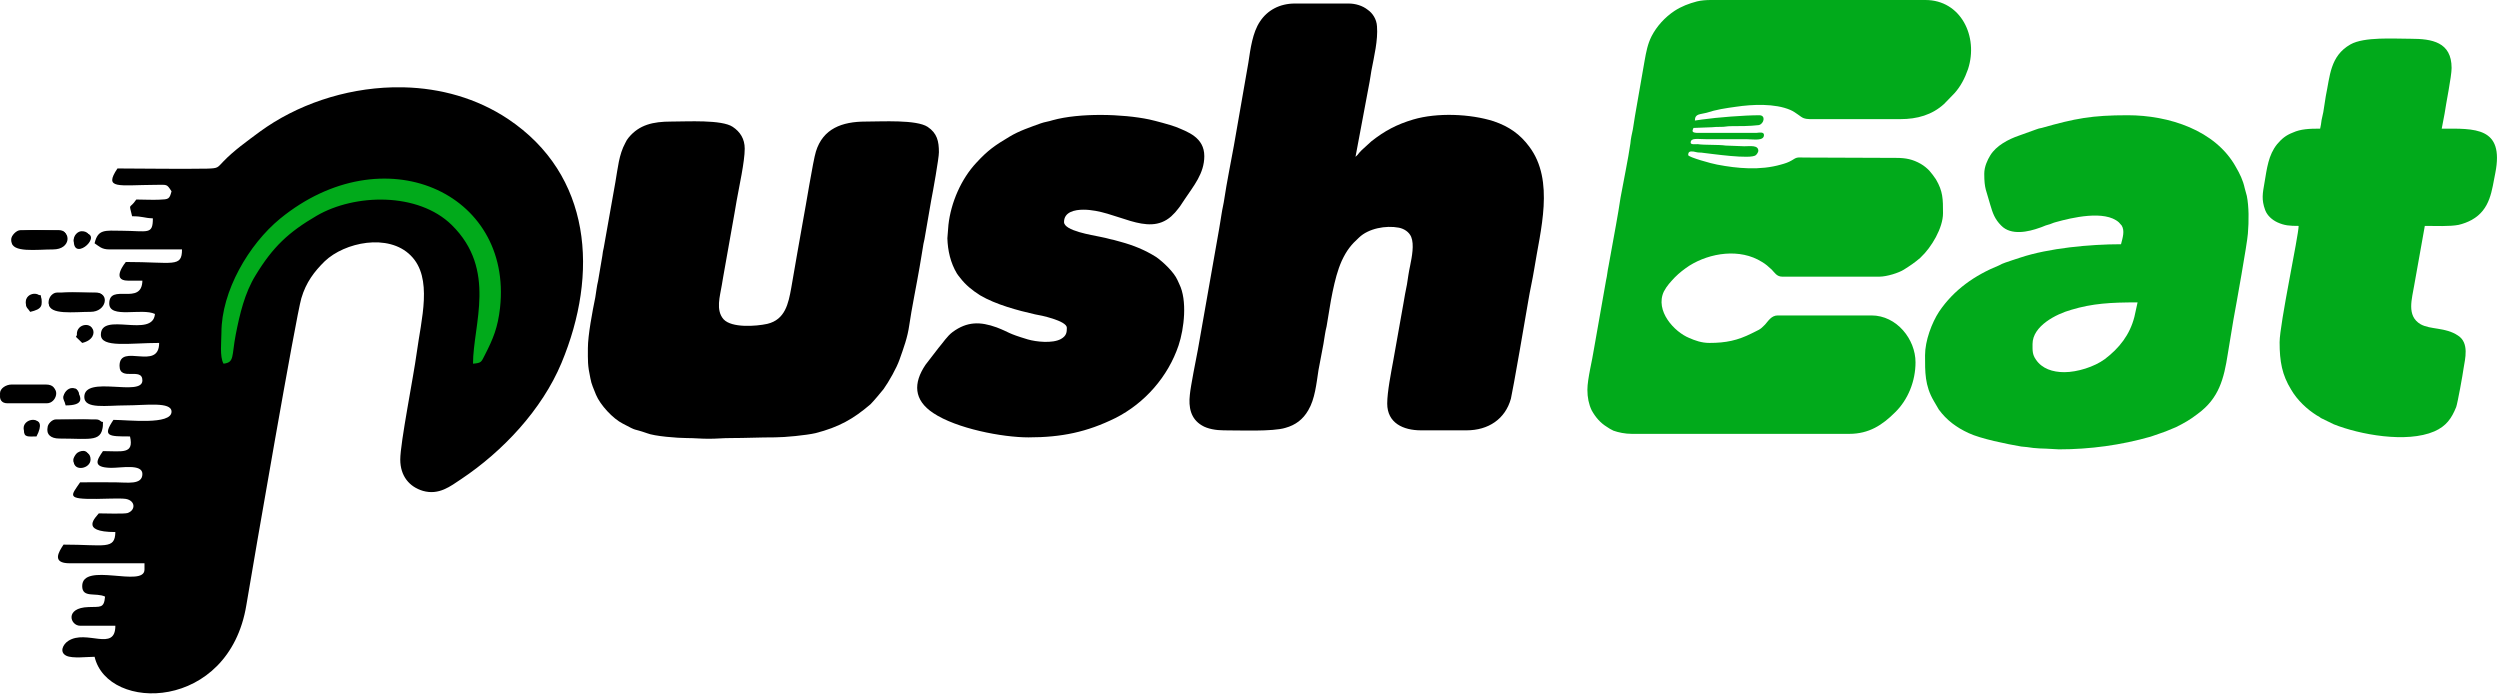
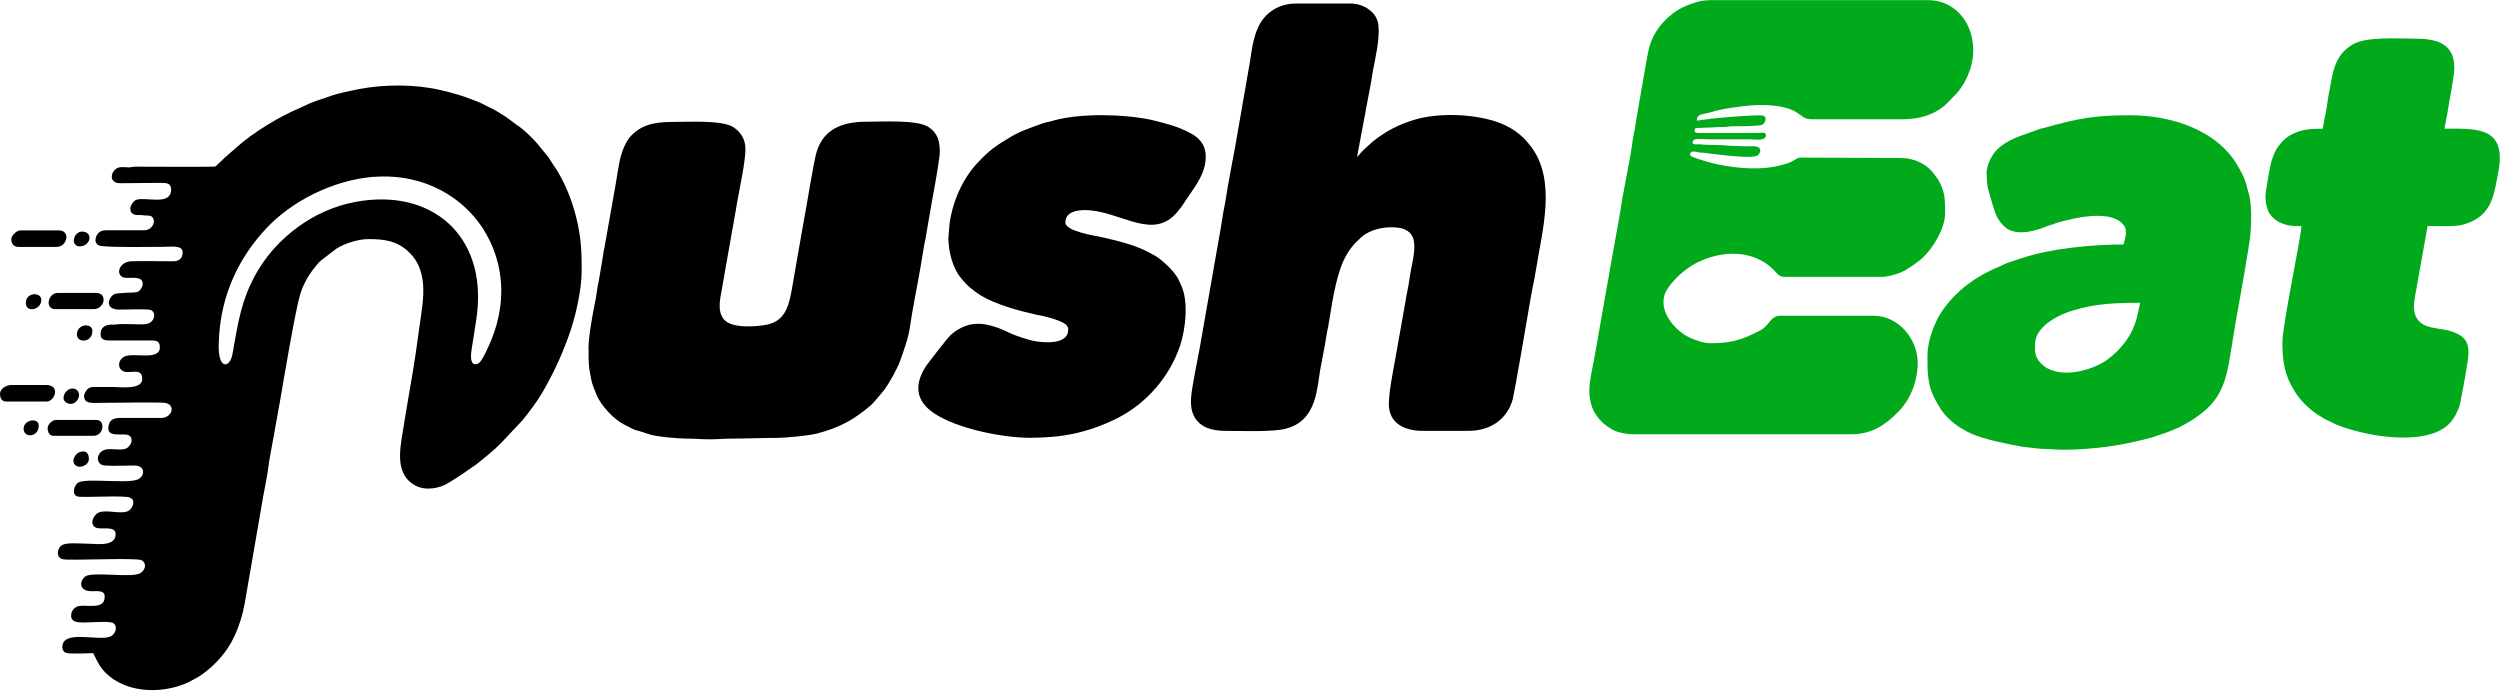
- <svg xmlns="http://www.w3.org/2000/svg" width="576" height="160" viewBox="0 0 576 160" fill="none">
-   <path fill-rule="evenodd" clip-rule="evenodd" d="M281.937 99.149C285.429 99.149 293.306 99.474 296.148 98.581C298.503 97.931 300.208 96.632 301.426 94.52C302.969 91.922 303.293 88.43 303.781 85.263L304.918 79.254C305.161 77.874 305.324 76.412 305.648 75.194C306.136 72.514 306.46 69.916 307.029 67.236C307.597 64.557 308.166 62.283 309.14 60.09C310.277 57.654 311.333 56.355 313.119 54.731C315.311 52.62 319.29 51.889 322.295 52.457C323.513 52.701 324.65 53.432 325.137 54.569C325.868 56.355 325.299 59.197 324.893 61.227C324.569 62.689 324.406 63.988 324.163 65.531C323.838 67.074 323.594 68.454 323.351 69.916L320.996 83.152C320.508 85.832 319.615 90.298 319.615 92.978C319.615 97.444 323.269 99.149 327.411 99.149H337.886C342.92 99.149 346.818 96.55 348.117 91.841C348.523 90.217 351.69 71.946 352.096 69.429C352.502 66.912 353.071 64.557 353.477 62.039C354.857 53.188 358.268 41.657 352.34 33.781C350.229 30.939 347.711 29.152 344.138 27.934C338.779 26.229 331.146 25.904 325.624 27.528C321.808 28.665 319.047 30.127 315.961 32.563L314.093 34.268C313.769 34.593 313.444 34.836 313.2 35.161C312.875 35.567 312.713 35.811 312.307 36.136L315.555 18.84C315.717 18.027 315.799 17.215 315.961 16.322C316.611 12.912 317.504 9.258 317.26 6.091C317.179 4.385 316.205 3.005 315.149 2.274C313.931 1.3 312.307 0.812 310.683 0.812H298.34C294.848 0.812 292.006 2.355 290.301 4.954C288.596 7.471 288.109 11.207 287.621 14.455L284.292 33.537C283.642 37.11 282.587 42.388 282.1 45.718C281.937 46.936 281.612 48.154 281.45 49.291C281.288 50.59 281.044 51.564 280.882 52.782L276.009 80.472C275.603 82.584 274.304 89.08 274.142 90.948C273.817 93.79 274.304 96.469 276.903 98.012C278.202 98.824 280.232 99.149 281.937 99.149Z" fill="black" />
-   <path fill-rule="evenodd" clip-rule="evenodd" d="M135.449 80.223C135.449 83.146 135.367 84.121 136.017 87.125C136.261 88.587 136.829 89.643 137.316 90.942C138.291 93.297 141.214 96.464 143.488 97.6C147.142 99.549 145.518 98.575 149.009 99.793C150.796 100.524 156.155 100.93 158.267 100.93C160.053 100.93 161.433 101.092 163.301 101.092C165.169 101.092 166.468 100.93 168.336 100.93C171.827 100.93 174.994 100.767 178.567 100.767C180.841 100.767 185.794 100.28 187.906 99.793C193.265 98.412 196.594 96.545 200.573 93.134C201.223 92.485 203.009 90.373 203.578 89.643C204.796 87.937 206.582 84.77 207.232 82.903C208.206 80.142 209.099 77.787 209.505 74.864C209.993 71.372 211.211 65.444 211.86 61.628C212.104 60.085 212.348 58.867 212.591 57.243C212.672 56.512 212.835 55.862 212.997 55.132L214.54 46.199C214.946 44.169 216.326 36.455 216.326 35.074C216.326 32.557 215.92 30.689 213.728 29.228C211.13 27.523 203.172 28.01 199.436 28.01C193.996 28.01 189.611 29.634 187.987 34.912C187.337 36.942 185.551 48.148 185.063 50.584L183.683 58.38C183.196 61.141 182.79 63.577 182.303 66.337C181.653 69.91 180.922 73.646 176.781 74.62C174.182 75.189 168.579 75.594 166.712 73.564C164.844 71.453 165.9 68.205 166.306 65.688C166.468 64.795 166.63 63.658 166.793 62.846L169.229 49.122C169.391 48.148 169.554 47.336 169.716 46.28C170.285 43.032 171.584 37.267 171.584 34.262C171.584 31.989 170.528 30.365 168.823 29.228C166.306 27.523 158.348 28.01 154.612 28.01C150.471 28.01 147.304 28.741 144.868 31.664C144.462 32.151 144.381 32.313 144.056 32.963C142.594 35.643 142.351 38.728 141.782 41.977L139.103 57.08C138.94 57.73 138.859 58.217 138.778 58.948L137.803 64.713C137.479 66.013 137.397 67.15 137.154 68.53C136.504 71.697 135.449 77.219 135.449 80.223Z" fill="black" />
-   <path fill-rule="evenodd" clip-rule="evenodd" d="M245.803 75.517C245.803 76.573 245.722 77.385 244.423 78.115C242.474 79.171 238.738 78.765 236.79 78.197C231.917 76.735 232.811 76.654 229.644 75.436C225.827 74.055 222.823 74.055 219.493 76.491C218.194 77.466 217.301 78.927 216.245 80.145L213.241 84.043C210.399 88.266 210.48 92.163 215.027 95.168C220.387 98.741 230.943 100.771 236.952 100.771C244.585 100.771 250.432 99.553 257.009 96.305C263.749 92.894 269.108 86.804 271.544 79.577C272.844 75.679 273.574 69.183 271.707 65.448C271.544 65.123 271.463 64.961 271.301 64.555C270.489 62.687 267.971 60.332 266.347 59.195C263.749 57.571 261.15 56.516 258.146 55.703C257.415 55.541 256.847 55.297 255.953 55.135C255.06 54.892 254.329 54.729 253.517 54.567C251.65 54.161 245.153 53.186 245.153 51.156C245.153 48.801 247.671 48.314 249.62 48.314C257.09 48.314 264.317 54.729 269.839 49.857L270.732 48.964C271.95 47.502 271.869 47.583 272.925 45.959C275.036 42.792 277.472 39.95 277.472 35.971C277.472 31.668 273.656 30.368 270.895 29.231C269.596 28.744 266.266 27.851 264.805 27.526C258.633 26.227 248.726 25.983 242.555 27.689C241.581 28.013 240.687 28.095 239.794 28.419C237.358 29.313 234.841 30.125 232.567 31.505C229.319 33.454 227.695 34.51 224.934 37.514C221.442 41.249 219.087 46.69 218.519 51.806L218.275 54.892C218.357 57.734 219.006 60.576 220.468 63.012C220.711 63.418 220.955 63.661 221.199 63.986C222.498 65.691 224.041 66.909 225.827 68.046C229.4 70.158 234.516 71.538 238.495 72.431C239.632 72.594 245.803 73.893 245.803 75.517Z" fill="black" />
-   <path fill-rule="evenodd" clip-rule="evenodd" d="M365.736 89.81C365.736 91.597 366.061 93.139 366.711 94.52C367.604 96.144 368.741 97.443 370.202 98.337C370.69 98.661 371.177 98.986 371.745 99.23C372.882 99.636 374.425 99.961 375.968 99.961H426.07C430.617 99.961 433.703 97.93 436.626 95.007C439.631 92.084 441.336 87.78 441.336 83.476C441.336 78.198 437.032 72.677 431.186 72.677H409.586C408.124 72.677 407.393 73.976 406.663 74.788C405.444 76.087 405.12 76.006 403.577 76.818C400.329 78.442 397.649 79.01 393.832 79.01C392.046 79.01 390.503 78.442 389.204 77.873C385.793 76.493 381.246 71.621 383.357 67.155C384.088 65.774 384.9 64.962 385.875 63.907C386.93 62.851 387.986 62.039 389.204 61.227C393.995 58.222 400.897 57.167 405.932 60.334C406.906 60.902 407.393 61.389 408.205 62.12C408.855 62.77 409.342 63.744 410.641 63.744H432.972C434.759 63.744 437.52 62.851 438.656 62.12C439.956 61.308 441.174 60.496 442.392 59.44C442.473 59.359 442.473 59.359 442.554 59.278C444.99 57.004 447.67 52.538 447.67 49.128C447.67 45.88 447.67 44.093 446.046 41.332C445.64 40.683 444.99 39.87 444.503 39.302C443.853 38.653 443.366 38.246 442.554 37.759C440.686 36.704 439.144 36.379 436.87 36.379L415.676 36.298C413.89 36.216 413.89 36.298 412.834 36.947C412.022 37.434 411.21 37.678 410.317 37.922C405.526 39.302 400.247 38.815 395.619 37.922C394.563 37.759 388.96 36.216 388.96 35.729C388.96 34.917 389.366 34.836 390.178 34.917C390.828 35.08 391.234 35.161 391.965 35.161C394.157 35.404 403.496 36.785 404.551 35.729C404.795 35.567 405.12 34.998 405.12 34.755C405.12 33.374 403.252 33.699 401.872 33.699L397.568 33.537C396.025 33.293 392.696 33.456 391.153 33.212C390.747 33.212 389.529 33.374 389.529 32.887C389.529 31.669 391.072 32.075 393.345 32.075H402.521C403.983 32.075 406.419 32.562 406.419 31.101C406.419 30.37 405.444 30.532 404.714 30.613H390.909C389.772 30.532 389.854 30.207 390.178 29.477L394.482 29.314C395.132 29.233 395.7 29.233 396.593 29.233C397.487 29.233 397.893 29.071 398.705 29.071C400.735 29.071 403.171 29.071 405.201 28.827C406.419 28.583 406.906 26.553 405.363 26.553C401.872 26.553 395.7 27.041 392.208 27.528C391.64 27.609 390.909 27.69 390.503 27.771C390.503 26.147 391.721 26.391 393.183 25.985C395.375 25.254 397.568 24.929 399.923 24.604C403.739 24.036 408.936 23.792 412.509 25.335C413.808 25.904 414.864 26.959 415.514 27.203C415.92 27.365 416.488 27.447 416.975 27.447H437.844C441.742 27.447 445.153 26.472 447.913 23.955L450.35 21.438C451.73 19.895 452.704 18.027 453.435 15.916C455.871 8.445 451.811 0 443.61 0H394.238C393.102 0 391.965 0.081 390.99 0.325C389.123 0.812 387.417 1.462 385.793 2.517C383.601 3.979 381.733 6.009 380.515 8.364C379.622 10.15 379.297 11.856 378.891 14.129L376.699 26.716C376.536 27.771 376.374 28.746 376.211 29.801C375.968 30.938 375.724 31.994 375.643 33.05C375.156 36.541 374.019 41.901 373.369 45.555C373.045 47.666 372.72 49.696 372.314 51.889L370.608 61.308C370.365 62.364 370.284 63.582 370.04 64.556L367.279 80.228C366.873 82.989 365.736 87.293 365.736 89.81Z" fill="#01AA1B" />
-   <path fill-rule="evenodd" clip-rule="evenodd" d="M475.607 85.748C472.927 85.748 470.491 84.936 469.111 82.906C468.217 81.687 468.298 80.713 468.298 79.251C468.298 75.11 473.739 72.349 477.231 71.375C482.103 69.913 486.244 69.669 492.497 69.669L491.766 72.999C490.71 77.14 488.274 80.226 484.945 82.743C482.509 84.529 478.611 85.748 475.607 85.748ZM457.174 40.03C457.174 43.603 457.661 43.847 458.554 47.176C459.123 49.125 459.61 50.506 461.071 51.967C463.345 54.322 467.324 53.429 470.004 52.455C470.572 52.292 471.141 51.967 471.79 51.805C472.521 51.642 473.008 51.318 473.739 51.155C477.231 50.181 484.945 48.313 488.193 51.236L488.843 51.967C489.574 53.185 489.086 54.728 488.68 56.271C481.535 56.271 472.034 57.164 465.456 59.357C464.238 59.763 463.183 60.087 462.046 60.493C461.559 60.656 460.99 60.9 460.584 61.143C454.981 63.417 450.19 66.746 446.78 71.781C445.075 74.379 443.532 78.52 443.532 81.85C443.532 85.666 443.45 88.833 445.562 92.406L446.699 94.355C448.485 96.791 450.759 98.496 453.601 99.796C456.362 101.095 462.371 102.313 465.7 102.881C466.593 102.963 467.486 103.044 468.461 103.206C469.273 103.287 470.572 103.369 471.384 103.369L474.389 103.531C481.535 103.531 488.68 102.557 495.501 100.608C496.801 100.202 497.775 99.796 498.993 99.39L501.348 98.415C503.297 97.441 504.596 96.71 506.383 95.329C511.255 91.757 512.392 87.29 513.285 81.525L514.584 73.648C515.234 70.157 517.751 56.109 517.913 53.835C518.157 50.912 518.157 47.582 517.67 45.146C517.507 44.415 517.345 44.091 517.183 43.36C516.777 41.492 516.046 40.03 515.152 38.488C510.443 29.961 499.643 26.551 490.223 26.551C481.941 26.551 478.124 27.282 470.41 29.474C469.923 29.555 469.598 29.637 469.192 29.799L465.132 31.261C462.777 32.073 459.935 33.534 458.554 35.808C457.905 36.864 457.174 38.406 457.174 40.03Z" fill="#01AA1B" />
-   <path fill-rule="evenodd" clip-rule="evenodd" d="M534.56 29.639C532.043 29.639 530.094 29.72 528.308 30.532C526.602 31.181 525.709 31.993 524.653 33.211C522.623 35.729 522.299 38.814 521.73 42.144C521.324 44.499 520.999 45.96 521.893 48.396C522.38 49.696 523.517 50.67 524.735 51.238C526.359 51.969 527.496 52.05 529.607 52.05C529.607 54.243 525.222 74.706 525.222 78.847C525.222 83.314 525.79 86.399 527.902 89.81C529.282 92.165 531.474 94.276 533.829 95.737C534.235 95.9 534.398 96.062 534.723 96.306L537.727 97.768C543.655 100.122 554.455 102.153 560.87 99.392C563.631 98.174 564.849 96.387 565.904 93.789C566.229 92.895 567.447 86.156 567.61 84.856C567.935 82.745 568.99 79.01 566.31 77.305C563.387 75.356 560.058 76.005 557.703 74.706C554.374 72.757 555.754 68.778 556.241 65.692L558.677 52.05C561.113 52.05 564.443 52.213 566.473 51.807C567.528 51.563 568.584 51.157 569.477 50.67C573.862 48.234 574.106 43.768 574.918 39.87C577.029 29.151 570.127 29.639 562.575 29.639C562.819 28.502 562.981 27.365 563.225 26.228C563.55 23.873 564.849 17.62 564.849 15.672C564.849 9.663 560.301 8.932 555.429 8.932C551.532 8.932 544.711 8.445 541.544 10.231C536.834 12.911 536.834 17.539 535.859 22.168C535.697 23.224 535.453 24.685 535.291 25.822C535.129 26.472 535.047 26.959 534.885 27.69C534.804 28.339 534.723 28.989 534.56 29.639Z" fill="#01AA1B" />
-   <path fill-rule="evenodd" clip-rule="evenodd" d="M2.602 55.057C2.602 56.194 3.251 56.844 4.307 56.844H12.995C15.513 56.844 16.325 53.027 13.564 53.027H4.713C3.738 53.027 2.602 54.327 2.602 55.057Z" fill="black" />
-   <path fill-rule="evenodd" clip-rule="evenodd" d="M12.749 71.134H21.519C24.117 71.134 24.848 67.398 22.087 67.398H13.236C11.044 67.398 10.232 71.134 12.749 71.134Z" fill="black" />
-   <path fill-rule="evenodd" clip-rule="evenodd" d="M0 90.624C0 91.598 0.406 92.41 1.38 92.41H10.719C12.586 92.41 14.048 88.594 10.556 88.594H2.68C1.38 88.594 0 89.487 0 90.624Z" fill="black" />
-   <path fill-rule="evenodd" clip-rule="evenodd" d="M10.963 98.504C10.963 99.479 11.369 100.291 12.343 100.291H21.519C23.874 100.291 24.361 96.637 22.169 96.637H12.831C12.018 96.637 10.963 97.692 10.963 98.504Z" fill="black" />
-   <path fill-rule="evenodd" clip-rule="evenodd" d="M14.615 91.595C14.615 92.732 16.402 93.544 17.538 92.407C18.757 91.108 18.188 89.402 16.645 89.402C15.59 89.402 14.615 90.539 14.615 91.595Z" fill="black" />
-   <path fill-rule="evenodd" clip-rule="evenodd" d="M16.893 105.965C16.893 108.239 20.465 107.589 20.465 105.641C20.465 103.042 18.111 103.935 17.623 104.504C17.38 104.747 16.893 105.478 16.893 105.965Z" fill="black" />
-   <path fill-rule="evenodd" clip-rule="evenodd" d="M5.928 69.667C5.928 72.103 9.501 71.291 9.501 69.017C9.501 67.068 5.928 67.231 5.928 69.667Z" fill="black" />
-   <path fill-rule="evenodd" clip-rule="evenodd" d="M17.707 76.975C17.707 79.005 21.28 78.924 21.28 76.163C21.28 74.214 17.707 74.458 17.707 76.975Z" fill="black" />
-   <path fill-rule="evenodd" clip-rule="evenodd" d="M18.275 56.684C20.954 56.684 21.523 53.273 18.843 53.273C17.95 53.273 17.219 54.086 17.057 54.816C16.732 55.709 17.3 56.684 18.275 56.684Z" fill="black" />
-   <path fill-rule="evenodd" clip-rule="evenodd" d="M5.441 98.657C5.441 100.849 8.933 100.687 8.933 97.926C8.933 95.977 5.441 96.546 5.441 98.657Z" fill="black" />
-   <path d="M48.451 66.442C46.72 68.04 48.451 82.947 48.451 83.746V85.609L51.379 87.606H52.977C53.908 86.94 55.772 85.45 55.772 84.811V81.084C55.772 79.912 56.571 77.667 56.97 76.691L57.901 72.166C58.39 70.835 59.552 67.96 60.297 67.108C61.043 66.256 62.826 63.47 63.625 62.183C64.823 60.675 67.299 57.471 67.618 56.726C67.938 55.98 70.413 53.309 71.611 52.067L75.604 50.869L81.195 48.207H88.649L93.307 49.139L98.232 50.869C100.628 52.866 105.473 57.019 105.686 57.657C105.899 58.296 106.928 61.828 107.416 63.514C107.727 65.732 108.348 70.382 108.348 71.234V76.691C108.348 77.437 107.727 81.705 107.416 83.746L108.348 85.609H110.611L113.672 82.548L116.068 76.691L116.734 70.169V63.514L113.672 53.531L108.348 45.944L98.898 40.487L85.987 39.289L69.615 43.548L59.366 52.067C56.304 56.326 49.835 65.165 48.451 66.442Z" fill="#01AA1B" />
-   <path fill-rule="evenodd" clip-rule="evenodd" d="M51.5 83.794C50.575 82.186 51.017 78.608 51.017 76.638C51.017 67.072 57.328 56.299 64.524 50.39C88.28 30.974 118.107 44.239 115.213 70.89C114.69 75.513 113.645 78.005 111.715 81.784C110.871 83.392 110.992 83.633 108.982 83.794C108.982 74.79 114.569 62.167 104.078 51.837C96.32 44.239 81.728 44.601 72.965 49.706C66.493 53.485 62.876 56.861 58.896 63.414C56.364 67.514 55.238 72.378 54.314 77.081C53.349 82.065 54.072 83.512 51.5 83.794ZM90.451 20.121H93.064C101.465 20.322 109.826 22.613 117.021 27.397C136.356 40.3 137.964 63.012 129.362 83.633C124.86 94.406 115.856 103.973 106.289 110.364C103.756 112.052 101.144 114.143 97.445 113.098C94.35 112.173 92.22 109.721 92.22 105.862C92.22 102.043 95.275 86.768 95.998 81.382C97.043 73.584 99.817 64.017 94.632 58.871C89.486 53.686 79.397 55.816 74.814 60.198C72.443 62.529 70.513 65.022 69.428 68.72C68.182 72.981 58.575 128.533 56.766 139.387C52.746 163.947 24.809 164.148 21.794 151.325C20.106 151.325 16.689 151.767 15.282 151.084C13.634 150.28 14.478 148.471 15.724 147.667C19.905 144.934 26.578 150.28 26.578 144.17H18.458C16.166 144.17 14.84 140.03 20.387 139.869C23.12 139.748 23.965 140.231 24.206 137.457C22.116 136.452 18.94 137.859 18.94 135.045C18.94 129.337 33.29 135.528 33.29 131.227V129.779H16.046C11.865 129.779 13.513 127.167 14.639 125.478C24.125 125.478 26.497 126.724 26.578 122.584C18.096 122.584 22.236 119.047 22.759 118.283C23.924 118.283 28.628 118.444 29.391 118.203C31.281 117.559 31.24 115.349 28.989 114.947C27.783 114.746 23.764 114.947 22.276 114.947C15.202 115.027 16.327 114.263 18.458 111.128C21.151 111.128 23.884 111.088 26.618 111.128C29.271 111.128 32.808 111.811 32.808 109.198C32.808 106.787 27.824 107.832 25.573 107.791C21.151 107.711 22.357 105.942 23.724 103.933C28.145 103.933 30.919 104.736 29.954 100.556C24.97 100.556 23.563 100.556 26.135 96.737C29.431 96.737 39.521 97.983 39.521 94.848C39.521 92.476 33.532 93.401 28.989 93.401C24.568 93.401 19.422 94.325 19.422 91.471C19.422 86.326 32.808 91.552 32.808 87.653C32.808 84.477 27.542 87.974 27.542 84.276C27.542 78.93 36.667 85.562 36.667 79.01C29.954 79.01 23.241 80.216 23.241 77.121C23.241 71.694 35.22 78.045 35.702 72.337C32.688 70.89 25.171 73.503 25.171 69.926C25.171 65.142 32.688 70.569 32.808 64.66H29.472C25.412 64.66 28.989 60.359 28.989 60.359C39.923 60.359 41.933 61.725 41.933 57.464H25.171C23.402 57.464 22.839 56.741 21.794 56.057C22.558 52.761 24.166 53.123 28.025 53.163C34.094 53.203 35.22 54.168 35.22 50.309C33.09 50.229 32.969 49.827 30.436 49.827C29.673 46.49 29.753 48.42 31.401 45.968C33.049 45.968 35.099 46.089 36.707 46.008C38.878 45.928 39.039 45.888 39.521 44.079C38.355 42.31 38.596 42.591 35.742 42.591C27.301 42.632 23.804 43.677 27.06 38.813C33.893 38.813 40.928 38.974 47.721 38.853C50.294 38.773 50.053 38.652 51.419 37.245C53.831 34.713 56.967 32.502 59.821 30.371C68.343 24.141 79.357 20.402 90.451 20.121Z" fill="black" />
-   <path fill-rule="evenodd" clip-rule="evenodd" d="M2.656 55.58C2.656 58.313 8.445 57.469 12.223 57.469C16.444 57.469 16.363 53.168 13.67 53.168C9.007 53.168 2.656 52.123 2.656 55.58Z" fill="black" />
-   <path fill-rule="evenodd" clip-rule="evenodd" d="M11.262 69.92C11.262 72.653 17.09 71.849 20.869 71.849C24.567 71.849 25.291 67.508 22.276 67.508C17.613 67.508 11.262 66.463 11.262 69.92Z" fill="black" />
-   <path fill-rule="evenodd" clip-rule="evenodd" d="M13.675 101.042C21.233 101.042 23.725 102.047 23.725 97.224C20.147 96.379 18.419 96.741 14.158 96.741C10.419 96.741 9.495 101.042 13.675 101.042Z" fill="black" />
-   <path fill-rule="evenodd" clip-rule="evenodd" d="M1.694 92.916H10.779C13.11 92.916 13.994 89.098 11.261 89.098H2.176C-0.155 89.098 -1.039 92.916 1.694 92.916Z" fill="black" />
-   <path fill-rule="evenodd" clip-rule="evenodd" d="M17.006 55.574C17.006 60.518 24.442 53.645 18.935 53.645C17.81 53.645 17.006 54.449 17.006 55.574Z" fill="black" />
-   <path fill-rule="evenodd" clip-rule="evenodd" d="M14.639 91.476C14.639 92.562 14.8 92.039 15.121 93.406C19.261 93.406 19.02 91.838 17.493 89.547C16.528 89.788 14.639 90.471 14.639 91.476Z" fill="black" />
-   <path fill-rule="evenodd" clip-rule="evenodd" d="M17.006 106.298C17.006 108.71 20.865 108.026 20.865 105.856C20.865 103.122 17.006 104.006 17.006 106.298Z" fill="black" />
-   <path fill-rule="evenodd" clip-rule="evenodd" d="M5.994 69.926C5.994 71.011 6.396 70.971 6.959 71.855C9.692 71.212 9.933 70.488 9.371 67.996C7.441 67.996 5.994 68.036 5.994 69.926Z" fill="black" />
-   <path fill-rule="evenodd" clip-rule="evenodd" d="M5.514 99.151C5.514 100.84 6.478 100.558 8.408 100.558C11.262 95.132 5.514 96.78 5.514 99.151Z" fill="black" />
-   <path fill-rule="evenodd" clip-rule="evenodd" d="M17.492 77.605L18.939 79.011C24.084 77.805 20.547 71.856 17.492 77.605Z" fill="black" />
+ <svg xmlns="http://www.w3.org/2000/svg" id="Layer_1" data-name="Layer 1" viewBox="0 0 213 58.89">
+   <defs>
+     <style>
+       .cls-1 {
+         fill: #01aa1b;
+       }
+ 
+       .cls-1, .cls-2 {
+         fill-rule: evenodd;
+       }
+     </style>
+   </defs>
+   <path class="cls-2" d="m14.58,16.14c0,1.41-2.1.63-2.92.87-.48.15-.84,1.02-.24,1.26.21.09.42.03.69.06.09.03.6.03.69.06.57.18.33,1.23-.54,1.23h-3.19c-.33,0-.45.06-.63.18-.36.3-.54,1.11.27,1.17,1.29.12,3.79.06,5.2.06.69,0,1.65-.18,1.65.48,0,.6-.42.78-.93.75-1.14,0-2.35-.03-3.46,0-.99.06-1.32,1.05-.72,1.35.39.21,1.71-.24,1.71.57,0,.24-.18.51-.33.63-.27.18-.93.09-1.29.15-.48.06-.81-.06-1.11.39-.36.51-.09.99.57,1.02.42.03,2.65-.09,2.89.06.24.15.3.39.21.66-.24.63-.84.54-1.44.54-.63,0-1.32-.06-1.92.03-.15,0-1.17-.12-1.17.81,0,.57.51.54.96.54h3.01c.69,0,1.08-.06,1.08.6,0,.84-1.32.66-1.8.66-.57,0-1.14-.09-1.5.33-.24.3-.24.72.06.96.57.42,1.74-.36,1.74.72,0,.96-1.89.69-2.5.69h-1.62c-.24,0-.36.03-.57.21-.09.09-.27.39-.27.54,0,.75.78.6,1.5.6.9,0,4.75-.06,5.35,0,1.02.12.66,1.29-.27,1.29h-3.46c-.3,0-.54.03-.72.15-.24.15-.33.45-.33.75,0,.48.48.51.99.51.39,0,.99-.09.99.51,0,.27-.24.57-.42.66-.69.33-1.8-.27-2.31.45-.3.42-.12.99.45,1.02.81.06,1.68,0,2.5,0,.87,0,.96.72.45,1.11-.42.33-1.98.21-2.56.21-.54,0-2.19-.12-2.62.12-.39.21-.63,1.05-.09,1.2.45.12,3.94-.12,4.45.09.6.24.18,1.02-.18,1.17-.66.27-1.86-.18-2.5.12-.42.21-.78.96-.24,1.26.48.24,1.71-.21,1.71.57,0,.24-.09.45-.24.57-.48.42-1.59.24-2.19.24-.75,0-1.89-.15-2.25.21-.3.3-.39.96.15,1.11.6.15,6.22-.15,6.73.09.51.24.33.93-.18,1.14-.78.36-4.03-.18-4.6.24-.54.42-.54,1.26.54,1.26.57,0,1.11-.09,1.11.48,0,1.26-1.86.51-2.44.87-.24.15-.42.39-.42.75,0,.75,1.14.54,1.89.54.33,0,1.47-.09,1.71.09.42.3.15.93-.21,1.11-.9.45-3.7-.48-4.09.63-.12.3-.03.69.27.78.24.12,1.89.03,2.31.03.24.45.42.9.72,1.29,1.68,2.13,5.02,2.28,7.37,1.2l.84-.45c1.14-.72,2.16-1.77,2.83-2.95.45-.84.75-1.62.99-2.59.06-.24.09-.42.15-.69l1.44-8.33c.15-.96.39-2.01.54-3.01.12-1.02.33-1.98.51-3.01l.54-3.01c.27-1.59,1.26-7.46,1.68-8.93.24-.87.72-1.71,1.23-2.34.21-.24.36-.48.6-.66l1.29-.99c.72-.45,1.86-.81,2.74-.81,1.44,0,2.53.18,3.55,1.23.3.3.63.78.78,1.23.45,1.14.36,2.47.18,3.7l-.48,3.43c-.24,1.68-.57,3.4-.84,5.08l-.27,1.65c-.27,1.65-.69,3.76,1.08,4.69.87.45,2.04.24,2.8-.24.81-.48,1.59-1.02,2.35-1.56.72-.57,1.44-1.14,2.1-1.8l1.89-2.01c.57-.72,1.17-1.5,1.65-2.31.9-1.56,1.56-2.95,2.19-4.66.6-1.59,1.17-4.03,1.17-5.74s-.06-2.92-.48-4.6c-.39-1.5-.87-2.68-1.62-3.94l-.54-.81c-.06-.12-.12-.18-.18-.3l-.84-1.02c-.42-.54-1.32-1.41-1.95-1.8-.36-.27-.69-.54-1.08-.78-.39-.24-.75-.48-1.17-.66-.45-.24-.81-.42-1.29-.6-.9-.36-1.89-.66-2.86-.87-2.13-.51-4.78-.51-6.97-.09-.72.15-1.65.33-2.38.57-.6.24-1.2.39-1.77.63l-.78.36c-1.86.78-4.09,2.13-5.56,3.46l-.93.81s-.06.06-.09.09l-.54.51c-.15.15-.12.18-.42.18-2.16.03-4.33,0-6.49,0-.3,0-.33.03-.57.06-.36,0-.84-.09-1.11.09-.51.3-.69,1.23.27,1.26l3.61-.03c.39,0,.75.09.75.48Zm17.29-1.08c-3.46.27-7.04,2.07-9.23,4.45-2.07,2.22-3.88,5.41-4,9.68-.03.48,0,1.14.18,1.53.27.57.69.3.87-.15.15-.36.21-1.02.3-1.44.45-2.56.84-4.24,2.16-6.37,1.5-2.38,4.39-4.87,8.15-5.56,6.46-1.2,11.15,2.86,10.34,9.56-.12.99-.3,1.95-.45,2.95-.06.39-.18,1.26.27,1.32.45.06.69-.6.87-.9.81-1.62,1.38-3.31,1.38-5.44-.03-2.07-.66-3.82-1.59-5.26-1.59-2.44-4.78-4.69-9.26-4.36Z" />
+   <path class="cls-2" d="m104.38,36.71c1.29,0,4.21.12,5.26-.21.87-.24,1.5-.72,1.96-1.5.57-.96.69-2.25.87-3.43l.42-2.22c.09-.51.15-1.05.27-1.5.18-.99.3-1.95.51-2.95.21-.99.42-1.83.78-2.65.42-.9.81-1.38,1.47-1.98.81-.78,2.28-1.05,3.4-.84.45.09.87.36,1.05.78.27.66.06,1.71-.09,2.47-.12.54-.18,1.02-.27,1.59-.12.57-.21,1.08-.3,1.62l-.87,4.9c-.18.99-.51,2.65-.51,3.64,0,1.65,1.35,2.28,2.89,2.28h3.88c1.86,0,3.31-.96,3.79-2.71.15-.6,1.32-7.37,1.47-8.3.15-.93.36-1.8.51-2.74.51-3.28,1.77-7.55-.42-10.46-.78-1.05-1.71-1.71-3.04-2.16-1.99-.63-4.81-.75-6.86-.15-1.41.42-2.43.96-3.58,1.86l-.69.63c-.12.12-.24.21-.33.33-.12.15-.18.24-.33.36l1.2-6.4c.06-.3.09-.6.15-.93.24-1.26.57-2.62.48-3.79-.03-.63-.39-1.14-.78-1.41-.45-.36-1.05-.54-1.65-.54h-4.57c-1.29,0-2.35.57-2.98,1.53-.63.93-.81,2.31-.99,3.52l-1.23,7.07c-.24,1.32-.63,3.28-.81,4.51-.06.45-.18.9-.24,1.32-.06.48-.15.84-.21,1.29l-1.8,10.25c-.15.78-.63,3.19-.69,3.88-.12,1.05.06,2.04,1.02,2.62.48.3,1.23.42,1.86.42Z" />
+   <path class="cls-2" d="m50.15,29.7c0,1.08-.03,1.44.21,2.56.09.54.3.93.48,1.41.36.87,1.44,2.04,2.28,2.47,1.35.72.75.36,2.04.81.66.27,2.65.42,3.43.42.66,0,1.17.06,1.86.06s1.17-.06,1.86-.06c1.29,0,2.47-.06,3.79-.06.84,0,2.68-.18,3.46-.36,1.98-.51,3.22-1.2,4.69-2.47.24-.24.9-1.02,1.11-1.29.45-.63,1.11-1.8,1.35-2.5.36-1.02.69-1.89.84-2.98.18-1.29.63-3.49.87-4.9.09-.57.18-1.02.27-1.62.03-.27.09-.51.15-.78l.57-3.31c.15-.75.66-3.61.66-4.12,0-.93-.15-1.62-.96-2.16-.96-.63-3.91-.45-5.29-.45-2.01,0-3.64.6-4.24,2.56-.24.75-.9,4.9-1.08,5.8l-.51,2.89c-.18,1.02-.33,1.92-.51,2.95-.24,1.32-.51,2.71-2.04,3.07-.96.21-3.04.36-3.73-.39-.69-.78-.3-1.98-.15-2.92.06-.33.12-.75.18-1.05l.9-5.08c.06-.36.12-.66.18-1.05.21-1.2.69-3.34.69-4.45,0-.84-.39-1.44-1.02-1.86-.93-.63-3.88-.45-5.26-.45-1.53,0-2.71.27-3.61,1.35-.15.18-.18.24-.3.48-.54.99-.63,2.13-.84,3.34l-.99,5.59c-.06.24-.09.42-.12.69l-.36,2.13c-.12.48-.15.9-.24,1.41-.24,1.17-.63,3.22-.63,4.33Z" />
+   <path class="cls-2" d="m91.01,27.96c0,.39-.03.69-.51.96-.72.39-2.1.24-2.83.03-1.8-.54-1.47-.57-2.65-1.02-1.41-.51-2.53-.51-3.76.39-.48.36-.81.9-1.2,1.35l-1.11,1.44c-1.05,1.56-1.02,3.01.66,4.12,1.98,1.32,5.89,2.07,8.12,2.07,2.83,0,4.99-.45,7.43-1.65,2.5-1.26,4.48-3.52,5.38-6.19.48-1.44.75-3.85.06-5.23-.06-.12-.09-.18-.15-.33-.3-.69-1.23-1.56-1.83-1.98-.96-.6-1.92-.99-3.04-1.29-.27-.06-.48-.15-.81-.21-.33-.09-.6-.15-.9-.21-.69-.15-3.1-.51-3.1-1.26,0-.87.93-1.05,1.65-1.05,2.77,0,5.44,2.38,7.49.57l.33-.33c.45-.54.42-.51.81-1.11.78-1.17,1.68-2.22,1.68-3.7,0-1.59-1.41-2.07-2.44-2.5-.48-.18-1.71-.51-2.25-.63-2.28-.48-5.95-.57-8.24.06-.36.12-.69.15-1.02.27-.9.33-1.83.63-2.68,1.14-1.2.72-1.8,1.11-2.83,2.22-1.29,1.38-2.16,3.4-2.38,5.29l-.09,1.14c.03,1.05.27,2.1.81,3.01.09.15.18.24.27.36.48.63,1.05,1.08,1.71,1.5,1.32.78,3.22,1.29,4.69,1.62.42.06,2.71.54,2.71,1.14Z" />
+   <path class="cls-1" d="m135.41,33.25c0,.66.12,1.23.36,1.74.33.6.75,1.08,1.29,1.41.18.12.36.24.57.33.42.15.99.27,1.56.27h18.55c1.68,0,2.83-.75,3.91-1.83,1.11-1.08,1.74-2.68,1.74-4.27,0-1.95-1.59-4-3.76-4h-8c-.54,0-.81.48-1.08.78-.45.48-.57.45-1.14.75-1.2.6-2.19.81-3.61.81-.66,0-1.23-.21-1.71-.42-1.26-.51-2.95-2.32-2.16-3.97.27-.51.57-.81.93-1.2.39-.39.78-.69,1.23-.99,1.77-1.11,4.33-1.5,6.19-.33.36.21.54.39.84.66.24.24.42.6.9.6h8.27c.66,0,1.68-.33,2.1-.6.48-.3.93-.6,1.38-.99t.06-.06c.9-.84,1.89-2.5,1.89-3.76s0-1.86-.6-2.89c-.15-.24-.39-.54-.57-.75-.24-.24-.42-.39-.72-.57-.69-.39-1.26-.51-2.1-.51l-7.85-.03c-.66-.03-.66,0-1.05.24-.3.18-.6.27-.93.36-1.77.51-3.73.33-5.44,0-.39-.06-2.46-.63-2.46-.81,0-.3.15-.33.45-.3.24.06.39.09.66.09.81.09,4.27.6,4.66.21.09-.06.21-.27.21-.36,0-.51-.69-.39-1.2-.39l-1.59-.06c-.57-.09-1.8-.03-2.38-.12-.15,0-.6.06-.6-.12,0-.45.57-.3,1.41-.3h3.4c.54,0,1.44.18,1.44-.36,0-.27-.36-.21-.63-.18h-5.11c-.42-.03-.39-.15-.27-.42l1.59-.06c.24-.03.45-.03.78-.03s.48-.06.78-.06c.75,0,1.65,0,2.41-.09.45-.09.63-.84.06-.84-1.29,0-3.58.18-4.87.36-.21.03-.48.06-.63.09,0-.6.45-.51.99-.66.81-.27,1.62-.39,2.49-.51,1.41-.21,3.34-.3,4.66.27.48.21.87.6,1.11.69.15.06.36.09.54.09h7.73c1.44,0,2.71-.36,3.73-1.29l.9-.93c.51-.57.87-1.26,1.14-2.04.9-2.77-.6-5.89-3.64-5.89h-18.28c-.42,0-.84.03-1.2.12-.69.18-1.32.42-1.92.81-.81.54-1.5,1.29-1.95,2.16-.33.66-.45,1.29-.6,2.13l-.81,4.66c-.06.39-.12.75-.18,1.14-.09.42-.18.81-.21,1.2-.18,1.29-.6,3.28-.84,4.63-.12.78-.24,1.53-.39,2.35l-.63,3.49c-.09.39-.12.84-.21,1.2l-1.02,5.8c-.15,1.02-.57,2.62-.57,3.55Z" />
+   <path class="cls-1" d="m176.09,31.75c-.99,0-1.9-.3-2.41-1.05-.33-.45-.3-.81-.3-1.35,0-1.53,2.01-2.56,3.31-2.92,1.8-.54,3.34-.63,5.65-.63l-.27,1.23c-.39,1.53-1.29,2.68-2.52,3.61-.9.66-2.35,1.11-3.46,1.11Zm-6.82-16.93c0,1.32.18,1.41.51,2.65.21.72.39,1.23.93,1.77.84.87,2.32.54,3.31.18.21-.06.42-.18.66-.24.27-.06.45-.18.72-.24,1.29-.36,4.15-1.05,5.35.03l.24.27c.27.45.09,1.02-.06,1.59-2.65,0-6.16.33-8.6,1.14-.45.15-.84.27-1.26.42-.18.06-.39.15-.54.24-2.08.84-3.85,2.07-5.11,3.94-.63.96-1.2,2.5-1.2,3.73,0,1.41-.03,2.59.75,3.91l.42.72c.66.9,1.5,1.53,2.55,2.01,1.02.48,3.25.93,4.48,1.14.33.03.66.06,1.02.12.3.03.78.06,1.08.06l1.11.06c2.65,0,5.29-.36,7.82-1.08.48-.15.84-.3,1.29-.45l.87-.36c.72-.36,1.2-.63,1.86-1.14,1.8-1.32,2.23-2.98,2.56-5.11l.48-2.92c.24-1.29,1.17-6.49,1.23-7.34.09-1.08.09-2.32-.09-3.22-.06-.27-.12-.39-.18-.66-.15-.69-.42-1.23-.75-1.8-1.74-3.16-5.74-4.42-9.23-4.42-3.07,0-4.48.27-7.34,1.08-.18.03-.3.06-.45.12l-1.5.54c-.87.3-1.92.84-2.44,1.68-.24.39-.51.96-.51,1.56Z" />
+   <path class="cls-1" d="m197.92,10.97c-.93,0-1.65.03-2.32.33-.63.24-.96.54-1.35.99-.75.93-.87,2.07-1.08,3.31-.15.87-.27,1.41.06,2.32.18.48.6.84,1.05,1.05.6.27,1.02.3,1.8.3,0,.81-1.62,8.39-1.62,9.92,0,1.65.21,2.8.99,4.06.51.87,1.32,1.65,2.19,2.19.15.06.21.12.33.21l1.11.54c2.19.87,6.19,1.62,8.57.6,1.02-.45,1.47-1.11,1.86-2.07.12-.33.57-2.83.63-3.31.12-.78.51-2.16-.48-2.8-1.08-.72-2.32-.48-3.19-.96-1.23-.72-.72-2.19-.54-3.34l.9-5.05c.9,0,2.14.06,2.89-.09.39-.09.78-.24,1.11-.42,1.62-.9,1.71-2.56,2.01-4,.78-3.97-1.77-3.79-4.57-3.79.09-.42.15-.84.24-1.26.12-.87.6-3.19.6-3.91,0-2.22-1.68-2.5-3.49-2.5-1.44,0-3.97-.18-5.14.48-1.74.99-1.74,2.71-2.1,4.42-.06.39-.15.93-.21,1.35-.06.24-.09.42-.15.69-.03.24-.06.48-.12.72Z" />
+   <path class="cls-2" d="m.96,20.38c0,.42.24.66.63.66h3.22c.93,0,1.23-1.41.21-1.41H1.74c-.36,0-.78.48-.78.75Z" />
+   <path class="cls-2" d="m4.72,26.34h3.25c.96,0,1.23-1.38.21-1.38h-3.28c-.81,0-1.11,1.38-.18,1.38Z" />
+   <path class="cls-2" d="m0,33.55c0,.36.15.66.51.66h3.46c.69,0,1.23-1.41-.06-1.41H.99c-.48,0-.99.33-.99.75Z" />
+   <path class="cls-2" d="m4.06,36.47c0,.36.15.66.51.66h3.4c.87,0,1.05-1.35.24-1.35h-3.46c-.3,0-.69.39-.69.69Z" />
+   <path class="cls-2" d="m5.41,33.91c0,.42.66.72,1.08.3.45-.48.24-1.11-.33-1.11-.39,0-.75.42-.75.81Z" />
+   <path class="cls-2" d="m6.25,39.23c0,.84,1.32.6,1.32-.12,0-.96-.87-.63-1.05-.42-.09.09-.27.36-.27.54Z" />
+   <path class="cls-2" d="m2.2,25.8c0,.9,1.32.6,1.32-.24,0-.72-1.32-.66-1.32.24Z" />
+   <path class="cls-2" d="m6.55,28.5c0,.75,1.32.72,1.32-.3,0-.72-1.32-.63-1.32.3Z" />
+   <path class="cls-2" d="m6.77,20.99c.99,0,1.2-1.26.21-1.26-.33,0-.6.3-.66.57-.12.33.09.69.45.69Z" />
+   <path class="cls-2" d="m2.01,36.53c0,.81,1.29.75,1.29-.27,0-.72-1.29-.51-1.29.27Z" />
</svg>
